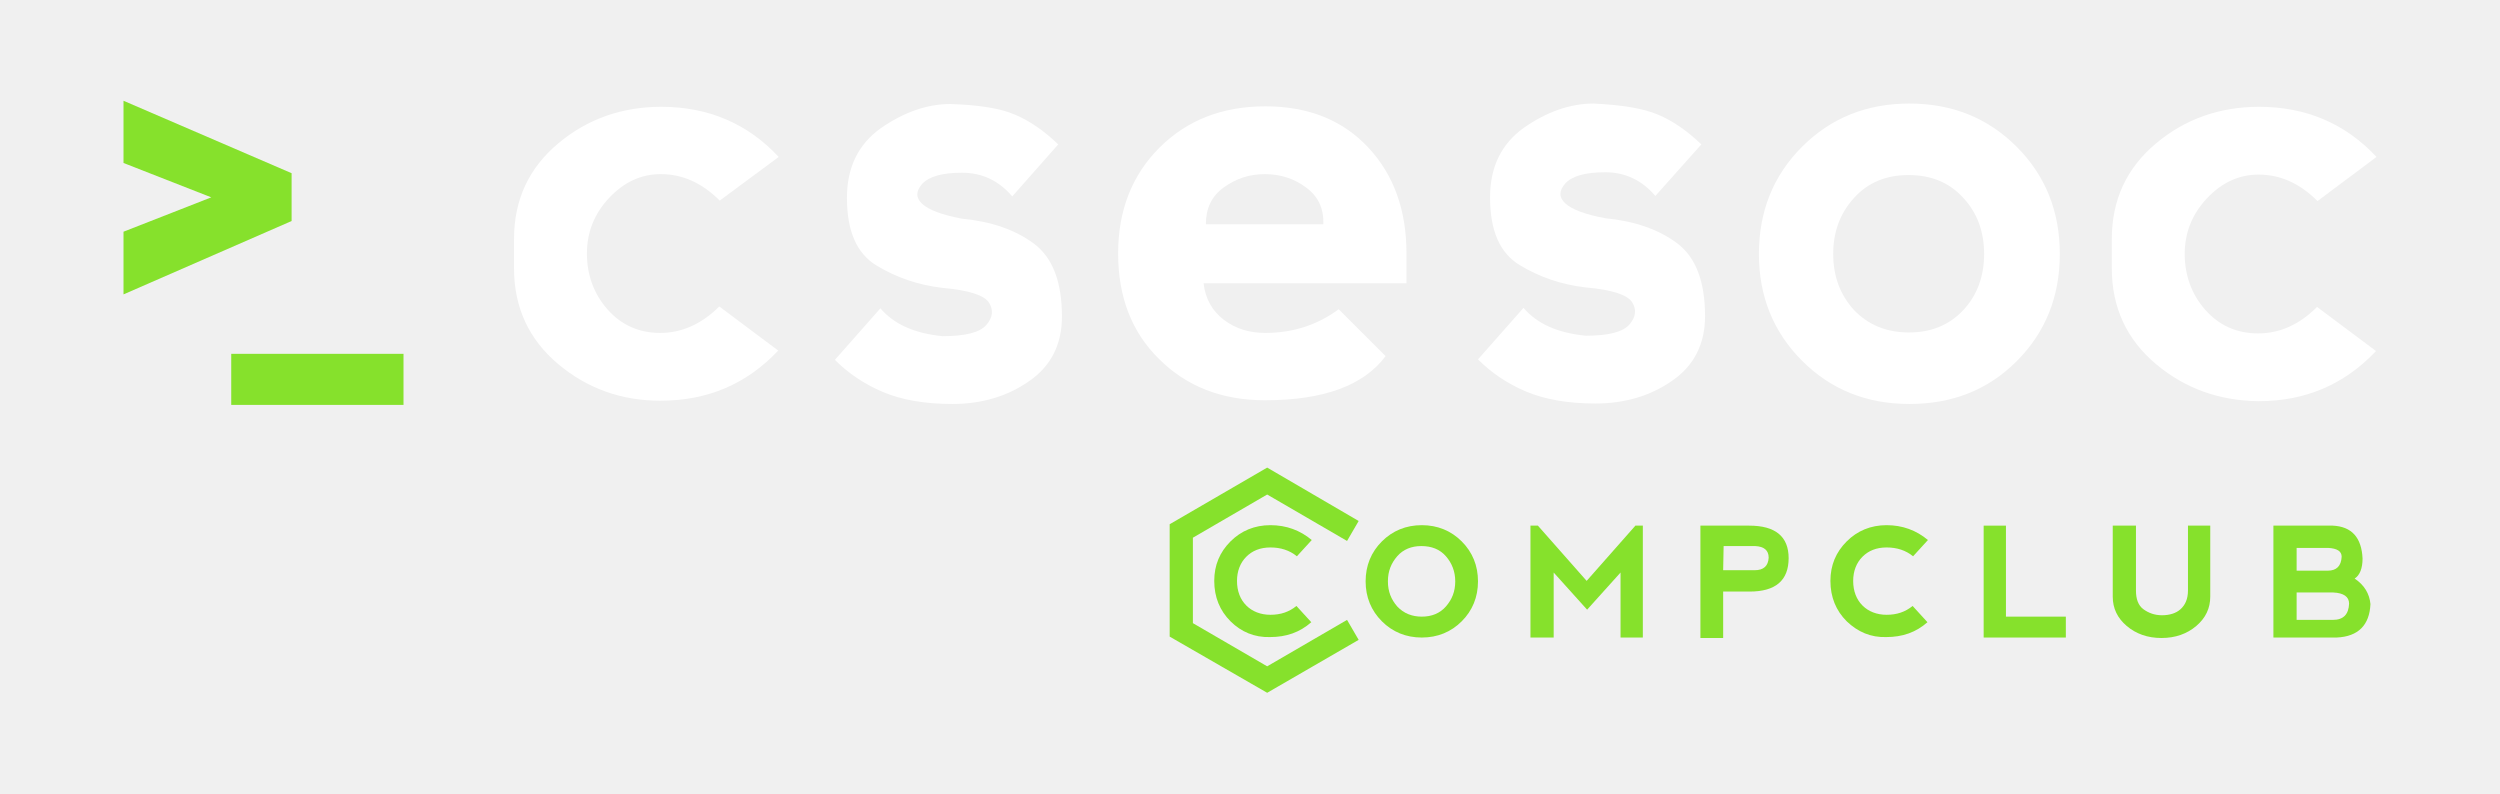
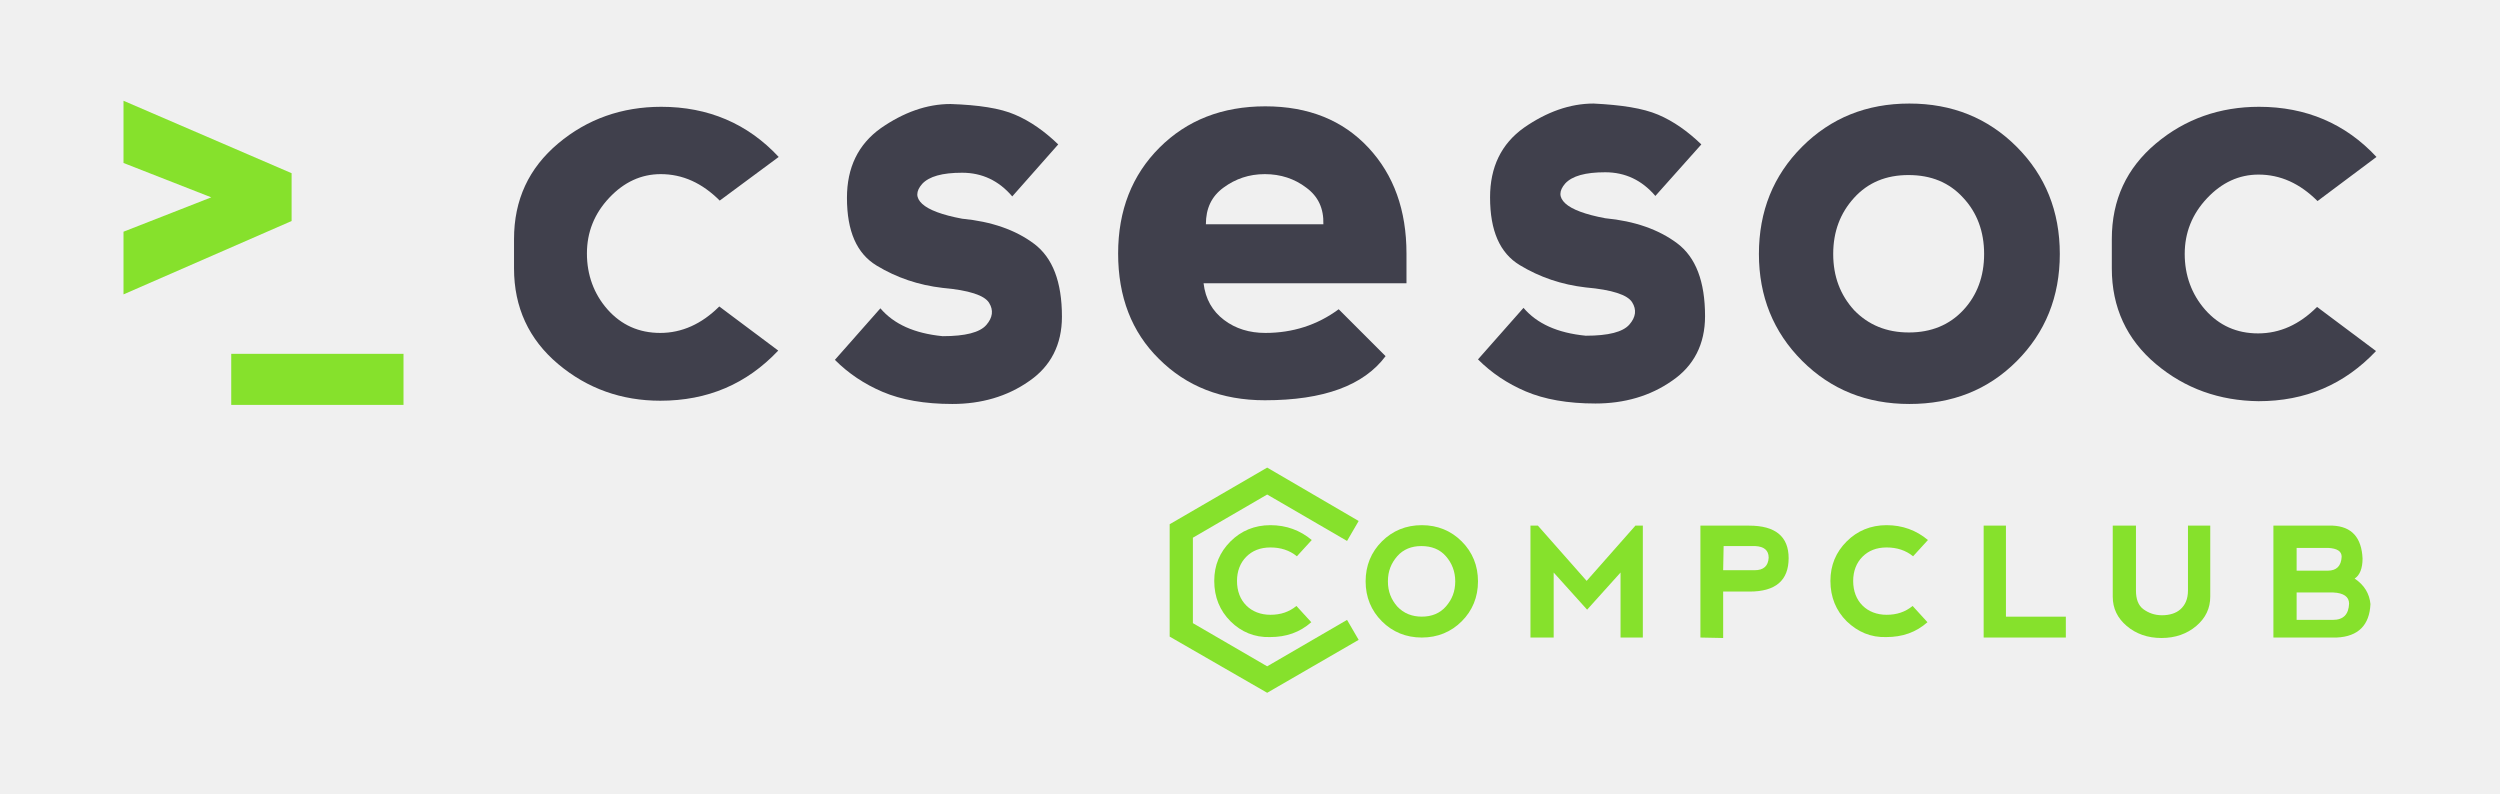
<svg xmlns="http://www.w3.org/2000/svg" version="1.1" id="Layer_1" x="0px" y="0px" viewBox="0 0 538.4 170.9" style="enable-background:new 0 0 538.4 170.9;" xml:space="preserve">
  <style type="text/css">
- 	.st0{fill:#FFFFFF;}
+ 	.st0{fill:#40404C;}
	.st1{fill:#86E12C;}
</style>
  <g>
-     <path class="st0" d="M120.2,78.4c-6.3-5.3-9.5-12.2-9.5-20.6v-6.3c0-8.5,3.2-15.3,9.5-20.6s13.8-7.9,22.2-7.9   c10.1,0,18.6,3.6,25.3,10.8L155,43.2c-3.8-3.8-8-5.7-12.7-5.7c-4.2,0-7.9,1.7-11.1,5.1c-3.2,3.4-4.8,7.4-4.8,12s1.5,8.7,4.4,12   c3,3.4,6.8,5.1,11.4,5.1s8.9-1.9,12.7-5.7l12.7,9.5c-6.8,7.2-15.2,10.8-25.4,10.8C133.9,86.3,126.5,83.7,120.2,78.4z" />
+     <path class="st0" d="M120.2,78.4c-6.3-5.3-9.5-12.2-9.5-20.6v-6.3c0-8.5,3.2-15.3,9.5-20.6S134,23,142.4,23   c10.1,0,18.6,3.6,25.3,10.8L155,43.2c-3.8-3.8-8-5.7-12.7-5.7c-4.2,0-7.9,1.7-11.1,5.1c-3.2,3.4-4.8,7.4-4.8,12s1.5,8.7,4.4,12   c3,3.4,6.8,5.1,11.4,5.1s8.9-1.9,12.7-5.7l12.7,9.5c-6.8,7.2-15.2,10.8-25.4,10.8C133.9,86.3,126.5,83.7,120.2,78.4z" />
  </g>
  <g>
-     <path class="st0" d="M218.6,24.7c3.3,1.4,6.4,3.6,9.3,6.4L218,42.3c-2.9-3.4-6.5-5.1-10.8-5.1c-4.3,0-7.1,0.8-8.6,2.4   c-1.4,1.6-1.4,3,0,4.3s4.3,2.4,8.6,3.2c6.3,0.6,11.5,2.4,15.5,5.4c4,3,6,8.2,6,15.7c0,6-2.4,10.7-7.1,13.9   c-4.7,3.3-10.3,4.9-16.5,4.9c-6,0-11-0.9-15-2.6s-7.4-4-10.3-6.9l9.8-11.1c2.9,3.4,7.3,5.4,13.4,6c4.9,0,8-0.8,9.4-2.4   c1.4-1.6,1.6-3.2,0.6-4.8c-1-1.6-4.3-2.7-10-3.2c-5.2-0.6-9.9-2.2-14.2-4.8c-4.3-2.6-6.4-7.4-6.4-14.6c0-6.5,2.4-11.5,7.3-15   c4.9-3.4,9.9-5.2,15-5.2C210.7,22.6,215.4,23.3,218.6,24.7z" />
+     <path class="st0" d="M218.6,24.7c3.3,1.4,6.4,3.6,9.3,6.4L218,42.3c-2.9-3.4-6.5-5.1-10.8-5.1s-7.1,0.8-8.6,2.4   c-1.4,1.6-1.4,3,0,4.3s4.3,2.4,8.6,3.2c6.3,0.6,11.5,2.4,15.5,5.4s6,8.2,6,15.7c0,6-2.4,10.7-7.1,13.9c-4.7,3.3-10.3,4.9-16.5,4.9   c-6,0-11-0.9-15-2.6s-7.4-4-10.3-6.9l9.8-11.1c2.9,3.4,7.3,5.4,13.4,6c4.9,0,8-0.8,9.4-2.4s1.6-3.2,0.6-4.8c-1-1.6-4.3-2.7-10-3.2   c-5.2-0.6-9.9-2.2-14.2-4.8s-6.4-7.4-6.4-14.6c0-6.5,2.4-11.5,7.3-15c4.9-3.4,9.9-5.2,15-5.2C210.7,22.6,215.4,23.3,218.6,24.7z" />
  </g>
  <g>
-     <path class="st0" d="M240.8,54.6c0-9.3,3-16.9,8.9-22.8c5.9-5.9,13.5-8.9,22.8-8.9c9.3,0,16.7,3,22.2,8.9   c5.5,5.9,8.2,13.5,8.2,22.8V61h-43.7c0.4,3.4,1.9,6,4.4,7.9c2.5,1.9,5.5,2.8,8.9,2.8c5.9,0,11.2-1.7,15.8-5.1l10.1,10.1   c-4.7,6.3-13.3,9.5-26,9.5c-9.3,0-16.9-3-22.8-8.9C243.7,71.5,240.8,63.9,240.8,54.6z M281.3,40.4c-2.5-1.9-5.5-2.9-8.9-2.9   s-6.3,1-8.9,2.9s-3.8,4.5-3.8,7.9h25.3C285.1,44.9,283.9,42.3,281.3,40.4z" />
+     <path class="st0" d="M240.8,54.6c0-9.3,3-16.9,8.9-22.8s13.5-8.9,22.8-8.9s16.7,3,22.2,8.9s8.2,13.5,8.2,22.8V61h-43.7   c0.4,3.4,1.9,6,4.4,7.9s5.5,2.8,8.9,2.8c5.9,0,11.2-1.7,15.8-5.1l10.1,10.1c-4.7,6.3-13.3,9.5-26,9.5c-9.3,0-16.9-3-22.8-8.9   C243.7,71.5,240.8,63.9,240.8,54.6z M281.3,40.4c-2.5-1.9-5.5-2.9-8.9-2.9s-6.3,1-8.9,2.9s-3.8,4.5-3.8,7.9H285   C285.1,44.9,283.9,42.3,281.3,40.4z" />
  </g>
  <g>
-     <path class="st0" d="M357.1,24.7c3.3,1.4,6.4,3.6,9.3,6.4l-9.9,11.1c-2.9-3.4-6.5-5.1-10.8-5.1c-4.3,0-7.1,0.8-8.6,2.4   c-1.4,1.6-1.4,3,0,4.3s4.3,2.4,8.6,3.2c6.3,0.6,11.5,2.4,15.5,5.4s6,8.2,6,15.7c0,6-2.4,10.7-7.1,13.9c-4.7,3.3-10.3,4.9-16.5,4.9   c-6,0-11-0.9-15-2.6s-7.4-4-10.3-6.9l9.8-11.1c2.9,3.4,7.3,5.4,13.4,6c4.9,0,8-0.8,9.4-2.4c1.4-1.6,1.6-3.2,0.6-4.8   c-1-1.6-4.3-2.7-10-3.2c-5.2-0.6-9.9-2.2-14.2-4.8c-4.3-2.6-6.4-7.4-6.4-14.6c0-6.5,2.4-11.5,7.3-15c4.9-3.4,9.9-5.2,15-5.2   C349.2,22.6,353.8,23.3,357.1,24.7z" />
+     <path class="st0" d="M357.1,24.7c3.3,1.4,6.4,3.6,9.3,6.4l-9.9,11.1c-2.9-3.4-6.5-5.1-10.8-5.1s-7.1,0.8-8.6,2.4   c-1.4,1.6-1.4,3,0,4.3s4.3,2.4,8.6,3.2c6.3,0.6,11.5,2.4,15.5,5.4s6,8.2,6,15.7c0,6-2.4,10.7-7.1,13.9c-4.7,3.3-10.3,4.9-16.5,4.9   c-6,0-11-0.9-15-2.6s-7.4-4-10.3-6.9l9.8-11.1c2.9,3.4,7.3,5.4,13.4,6c4.9,0,8-0.8,9.4-2.4s1.6-3.2,0.6-4.8c-1-1.6-4.3-2.7-10-3.2   c-5.2-0.6-9.9-2.2-14.2-4.8c-4.3-2.6-6.4-7.4-6.4-14.6c0-6.5,2.4-11.5,7.3-15c4.9-3.4,9.9-5.2,15-5.2   C349.2,22.6,353.8,23.3,357.1,24.7z" />
  </g>
  <g>
-     <path class="st0" d="M388.1,77.7c-6.2-6.2-9.3-13.9-9.3-23c0-9.2,3.1-16.9,9.3-23.1s13.9-9.3,23.1-9.3s16.9,3.1,23.1,9.3   s9.3,13.9,9.3,23.1c0,9.2-3.1,16.9-9.3,23.1S420.4,87,411.2,87C402,87,394.3,83.9,388.1,77.7z M411.1,71.6c4.8,0,8.7-1.6,11.7-4.8   c3-3.2,4.5-7.3,4.5-12.1c0-4.8-1.5-8.9-4.5-12.1c-3-3.3-6.9-4.9-11.8-4.9c-4.8,0-8.7,1.6-11.7,4.9s-4.5,7.3-4.5,12.1   c0,4.8,1.5,8.8,4.5,12.1C402.4,70,406.3,71.6,411.1,71.6z" />
+     <path class="st0" d="M388.1,77.7c-6.2-6.2-9.3-13.9-9.3-23c0-9.2,3.1-16.9,9.3-23.1s13.9-9.3,23.1-9.3s16.9,3.1,23.1,9.3   s9.3,13.9,9.3,23.1s-3.1,16.9-9.3,23.1S420.4,87,411.2,87C402,87,394.3,83.9,388.1,77.7z M411.1,71.6c4.8,0,8.7-1.6,11.7-4.8   c3-3.2,4.5-7.3,4.5-12.1s-1.5-8.9-4.5-12.1c-3-3.3-6.9-4.9-11.8-4.9c-4.8,0-8.7,1.6-11.7,4.9s-4.5,7.3-4.5,12.1s1.5,8.8,4.5,12.1   C402.4,70,406.3,71.6,411.1,71.6z" />
  </g>
  <g>
    <path class="st0" d="M464.3,78.4c-6.3-5.3-9.5-12.2-9.5-20.6v-6.3c0-8.5,3.2-15.3,9.5-20.6s13.8-7.9,22.2-7.9   c10.1,0,18.6,3.6,25.3,10.8l-12.7,9.5c-3.8-3.8-8-5.7-12.7-5.7c-4.2,0-7.9,1.7-11.1,5.1c-3.2,3.4-4.8,7.4-4.8,12s1.5,8.7,4.4,12   c3,3.4,6.8,5.1,11.4,5.1c4.7,0,8.9-1.9,12.7-5.7l12.7,9.5c-6.8,7.2-15.2,10.8-25.3,10.8C478,86.3,470.6,83.7,464.3,78.4z" />
  </g>
  <g>
    <g>
      <rect x="49.8" y="76.2" class="st1" width="37.1" height="11" />
      <polygon class="st1" points="62.8,37.3 26.6,21.7 26.6,35.1 45.5,42.5 26.6,49.9 26.6,63.4 62.8,47.6   " />
    </g>
  </g>
-   <path class="st1" d="M265,133.8c-2.3-2.3-3.5-5.2-3.5-8.7c0-3.4,1.2-6.2,3.5-8.5s5.2-3.5,8.6-3.5c3.4,0,6.4,1.1,8.9,3.2l-3.2,3.5  c-1.6-1.3-3.5-1.9-5.7-1.9c-2.2,0-3.9,0.7-5.2,2s-2,3.1-2,5.2c0,2.2,0.7,4,2,5.3s3.1,2,5.2,2c2.2,0,4-0.6,5.6-1.9l3.2,3.5  c-2.5,2.2-5.4,3.2-8.9,3.2C270.2,137.3,267.3,136.1,265,133.8z" />
-   <path class="st1" d="M297.6,133.8c-2.3-2.3-3.5-5.2-3.5-8.6c0-3.4,1.2-6.3,3.5-8.6s5.2-3.5,8.6-3.5c3.4,0,6.3,1.2,8.6,3.5  s3.5,5.2,3.5,8.6c0,3.4-1.2,6.3-3.5,8.6s-5.2,3.5-8.6,3.5C302.8,137.3,299.9,136.1,297.6,133.8z M306.2,132.8c2.1,0,3.9-0.7,5.2-2.2  s2-3.2,2-5.4c0-2.1-0.7-3.9-2-5.4s-3.1-2.2-5.3-2.2c-2.1,0-3.9,0.7-5.2,2.2s-2,3.2-2,5.4s0.7,3.9,2,5.4  C302.3,132.1,304.1,132.8,306.2,132.8z" />
-   <path class="st1" d="M329.6,137.3v-24.1h1.6l10.5,11.9l10.5-11.9h1.6v24.1h-4.8l0-14l-7.2,8l-7.2-8v14H329.6z" />
-   <path class="st1" d="M366.2,137.3v-24.1h10.5c5.6,0,8.5,2.3,8.5,7c0,4.8-2.8,7.2-8.4,7.2h-5.7v10H366.2z M371.1,122.8h6.8  c1.9,0,2.9-0.9,3-2.7c0-1.6-1-2.4-2.9-2.5h-6.8L371.1,122.8L371.1,122.8z" />
-   <path class="st1" d="M397.7,133.8c-2.3-2.3-3.5-5.2-3.5-8.7c0-3.4,1.2-6.2,3.5-8.5s5.2-3.5,8.6-3.5c3.4,0,6.4,1.1,8.9,3.2l-3.2,3.5  c-1.6-1.3-3.5-1.9-5.7-1.9c-2.2,0-3.9,0.7-5.2,2s-2,3.1-2,5.2c0,2.2,0.7,4,2,5.3s3.1,2,5.2,2c2.2,0,4-0.6,5.6-1.9l3.2,3.5  c-2.5,2.2-5.4,3.2-8.9,3.2C402.9,137.3,400.1,136.1,397.7,133.8z" />
-   <path class="st1" d="M432,113.2v19.6h12.9v4.5h-17.7v-24.1H432z" />
-   <path class="st1" d="M460,113.2v14c0,1.8,0.5,3.2,1.6,4s2.4,1.3,4,1.3c1.6,0,3-0.4,4-1.3s1.6-2.2,1.6-4v-14h4.8v15.3  c0,2.5-1,4.6-3,6.3s-4.5,2.6-7.5,2.6s-5.5-0.9-7.5-2.6s-3-3.8-3-6.3v-15.3H460z" />
-   <path class="st1" d="M507.1,124.6c2.1,1.4,3.2,3.3,3.4,5.5c-0.2,4.5-2.6,7-7.3,7.2l-13.6,0v-24.1h12.8c4.1,0.2,6.2,2.6,6.4,7.1  C508.8,122.4,508.2,123.9,507.1,124.6z M494.5,122.9h6.8c1.9,0,2.9-1,3-3c0-1.2-1-1.8-2.9-1.9h-6.8V122.9z M494.5,133.5h7.9  c2.3,0,3.4-1.2,3.5-3.5c0-1.5-1.2-2.3-3.4-2.4h-7.9V133.5z" />
+   <path class="st1" d="M265,133.8c-2.3-2.3-3.5-5.2-3.5-8.7c0-3.4,1.2-6.2,3.5-8.5s5.2-3.5,8.6-3.5s6.4,1.1,8.9,3.2l-3.2,3.5  c-1.6-1.3-3.5-1.9-5.7-1.9s-3.9,0.7-5.2,2s-2,3.1-2,5.2c0,2.2,0.7,4,2,5.3s3.1,2,5.2,2c2.2,0,4-0.6,5.6-1.9l3.2,3.5  c-2.5,2.2-5.4,3.2-8.9,3.2C270.2,137.3,267.3,136.1,265,133.8z" />
+   <path class="st1" d="M297.6,133.8c-2.3-2.3-3.5-5.2-3.5-8.6s1.2-6.3,3.5-8.6s5.2-3.5,8.6-3.5s6.3,1.2,8.6,3.5s3.5,5.2,3.5,8.6  s-1.2,6.3-3.5,8.6s-5.2,3.5-8.6,3.5C302.8,137.3,299.9,136.1,297.6,133.8z M306.2,132.8c2.1,0,3.9-0.7,5.2-2.2s2-3.2,2-5.4  c0-2.1-0.7-3.9-2-5.4s-3.1-2.2-5.3-2.2c-2.1,0-3.9,0.7-5.2,2.2s-2,3.2-2,5.4s0.7,3.9,2,5.4C302.3,132.1,304.1,132.8,306.2,132.8z" />
+   <path class="st1" d="M329.6,137.3v-24.1h1.6l10.5,11.9l10.5-11.9h1.6v24.1H349v-14l-7.2,8l-7.2-8v14H329.6z" />
+   <path class="st1" d="M366.2,137.3v-24.1h10.5c5.6,0,8.5,2.3,8.5,7c0,4.8-2.8,7.2-8.4,7.2h-5.7v10L366.2,137.3L366.2,137.3z   M371.1,122.8h6.8c1.9,0,2.9-0.9,3-2.7c0-1.6-1-2.4-2.9-2.5h-6.8L371.1,122.8L371.1,122.8z" />
+   <path class="st1" d="M397.7,133.8c-2.3-2.3-3.5-5.2-3.5-8.7c0-3.4,1.2-6.2,3.5-8.5s5.2-3.5,8.6-3.5s6.4,1.1,8.9,3.2l-3.2,3.5  c-1.6-1.3-3.5-1.9-5.7-1.9s-3.9,0.7-5.2,2s-2,3.1-2,5.2c0,2.2,0.7,4,2,5.3s3.1,2,5.2,2c2.2,0,4-0.6,5.6-1.9l3.2,3.5  c-2.5,2.2-5.4,3.2-8.9,3.2C402.9,137.3,400.1,136.1,397.7,133.8z" />
+   <path class="st1" d="M432,113.2v19.6h12.9v4.5h-17.7v-24.1C427.2,113.2,432,113.2,432,113.2z" />
+   <path class="st1" d="M460,113.2v14c0,1.8,0.5,3.2,1.6,4s2.4,1.3,4,1.3s3-0.4,4-1.3s1.6-2.2,1.6-4v-14h4.8v15.3c0,2.5-1,4.6-3,6.3  s-4.5,2.6-7.5,2.6s-5.5-0.9-7.5-2.6s-3-3.8-3-6.3v-15.3H460z" />
+   <path class="st1" d="M507.1,124.6c2.1,1.4,3.2,3.3,3.4,5.5c-0.2,4.5-2.6,7-7.3,7.2h-13.6v-24.1h12.8c4.1,0.2,6.2,2.6,6.4,7.1  C508.8,122.4,508.2,123.9,507.1,124.6z M494.5,122.9h6.8c1.9,0,2.9-1,3-3c0-1.2-1-1.8-2.9-1.9h-6.8v4.9H494.5z M494.5,133.5h7.9  c2.3,0,3.4-1.2,3.5-3.5c0-1.5-1.2-2.3-3.4-2.4h-7.9v5.9H494.5z" />
  <g>
    <polygon class="st1" points="272.9,149.2 251.9,137.1 251.9,112.9 272.9,100.7 292.6,112.2 290.1,116.5 272.9,106.5 256.9,115.8    256.9,134.2 272.9,143.5 290.1,133.5 292.6,137.8  " />
  </g>
</svg>
